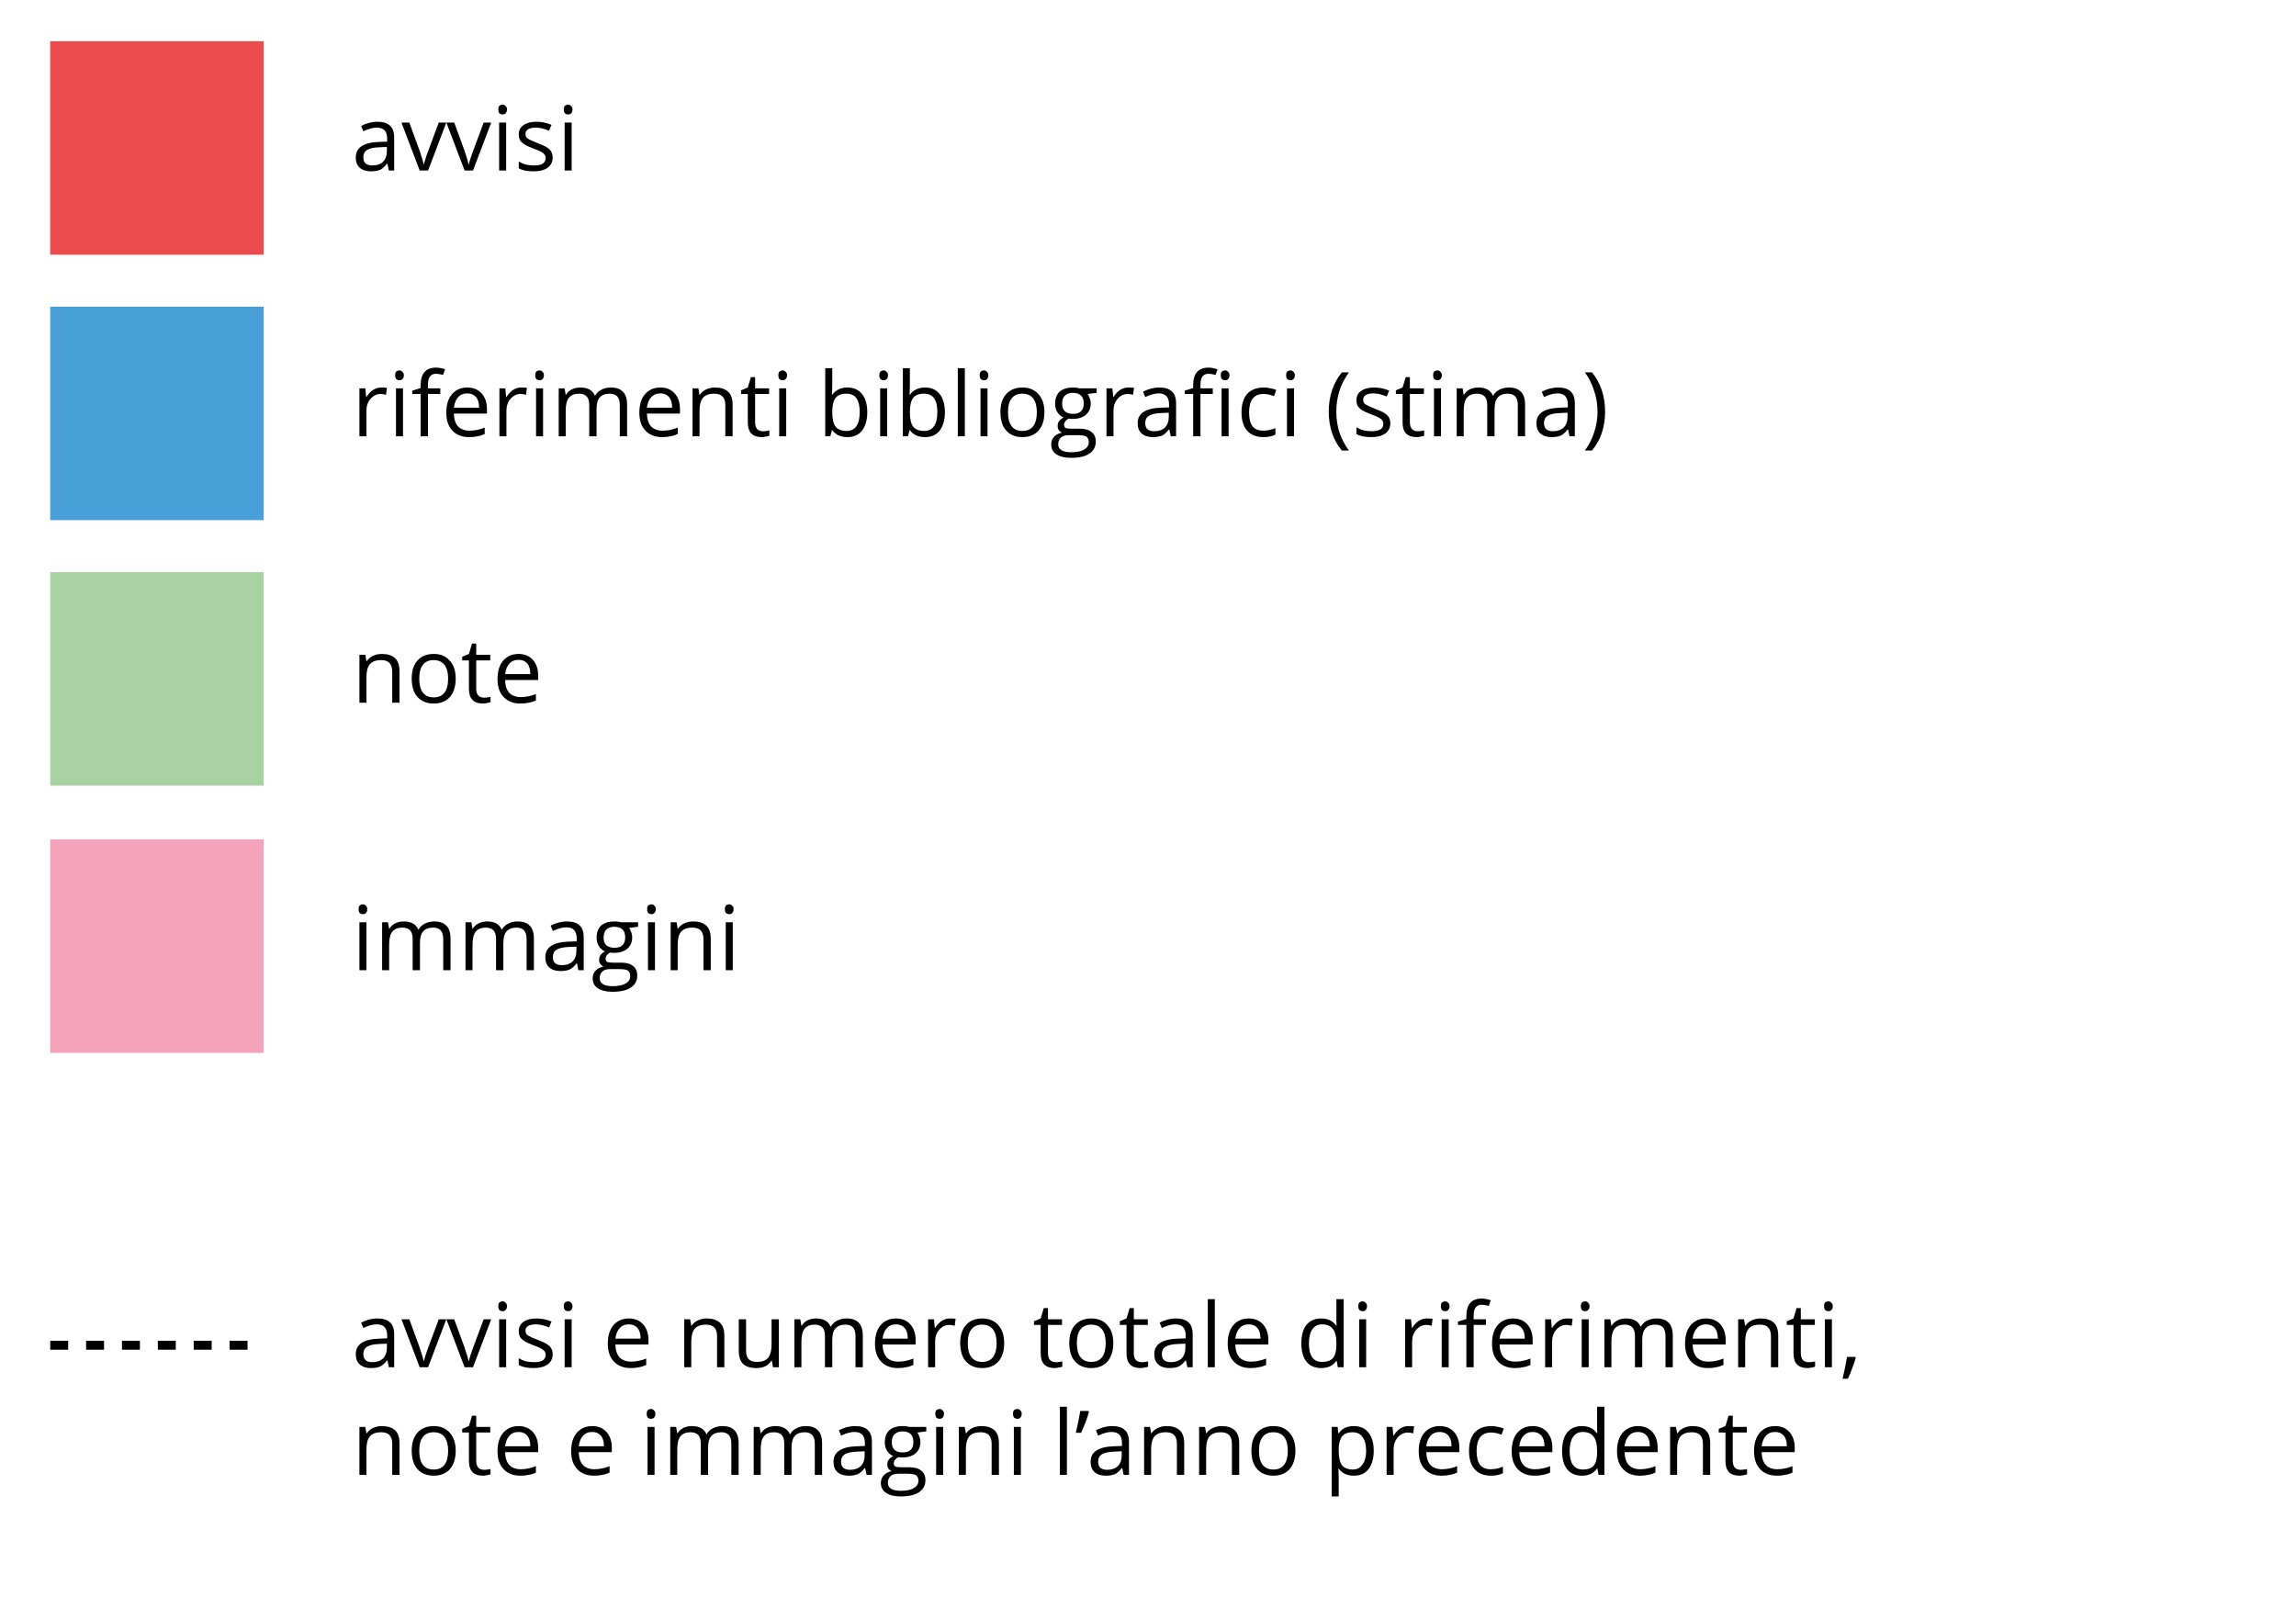
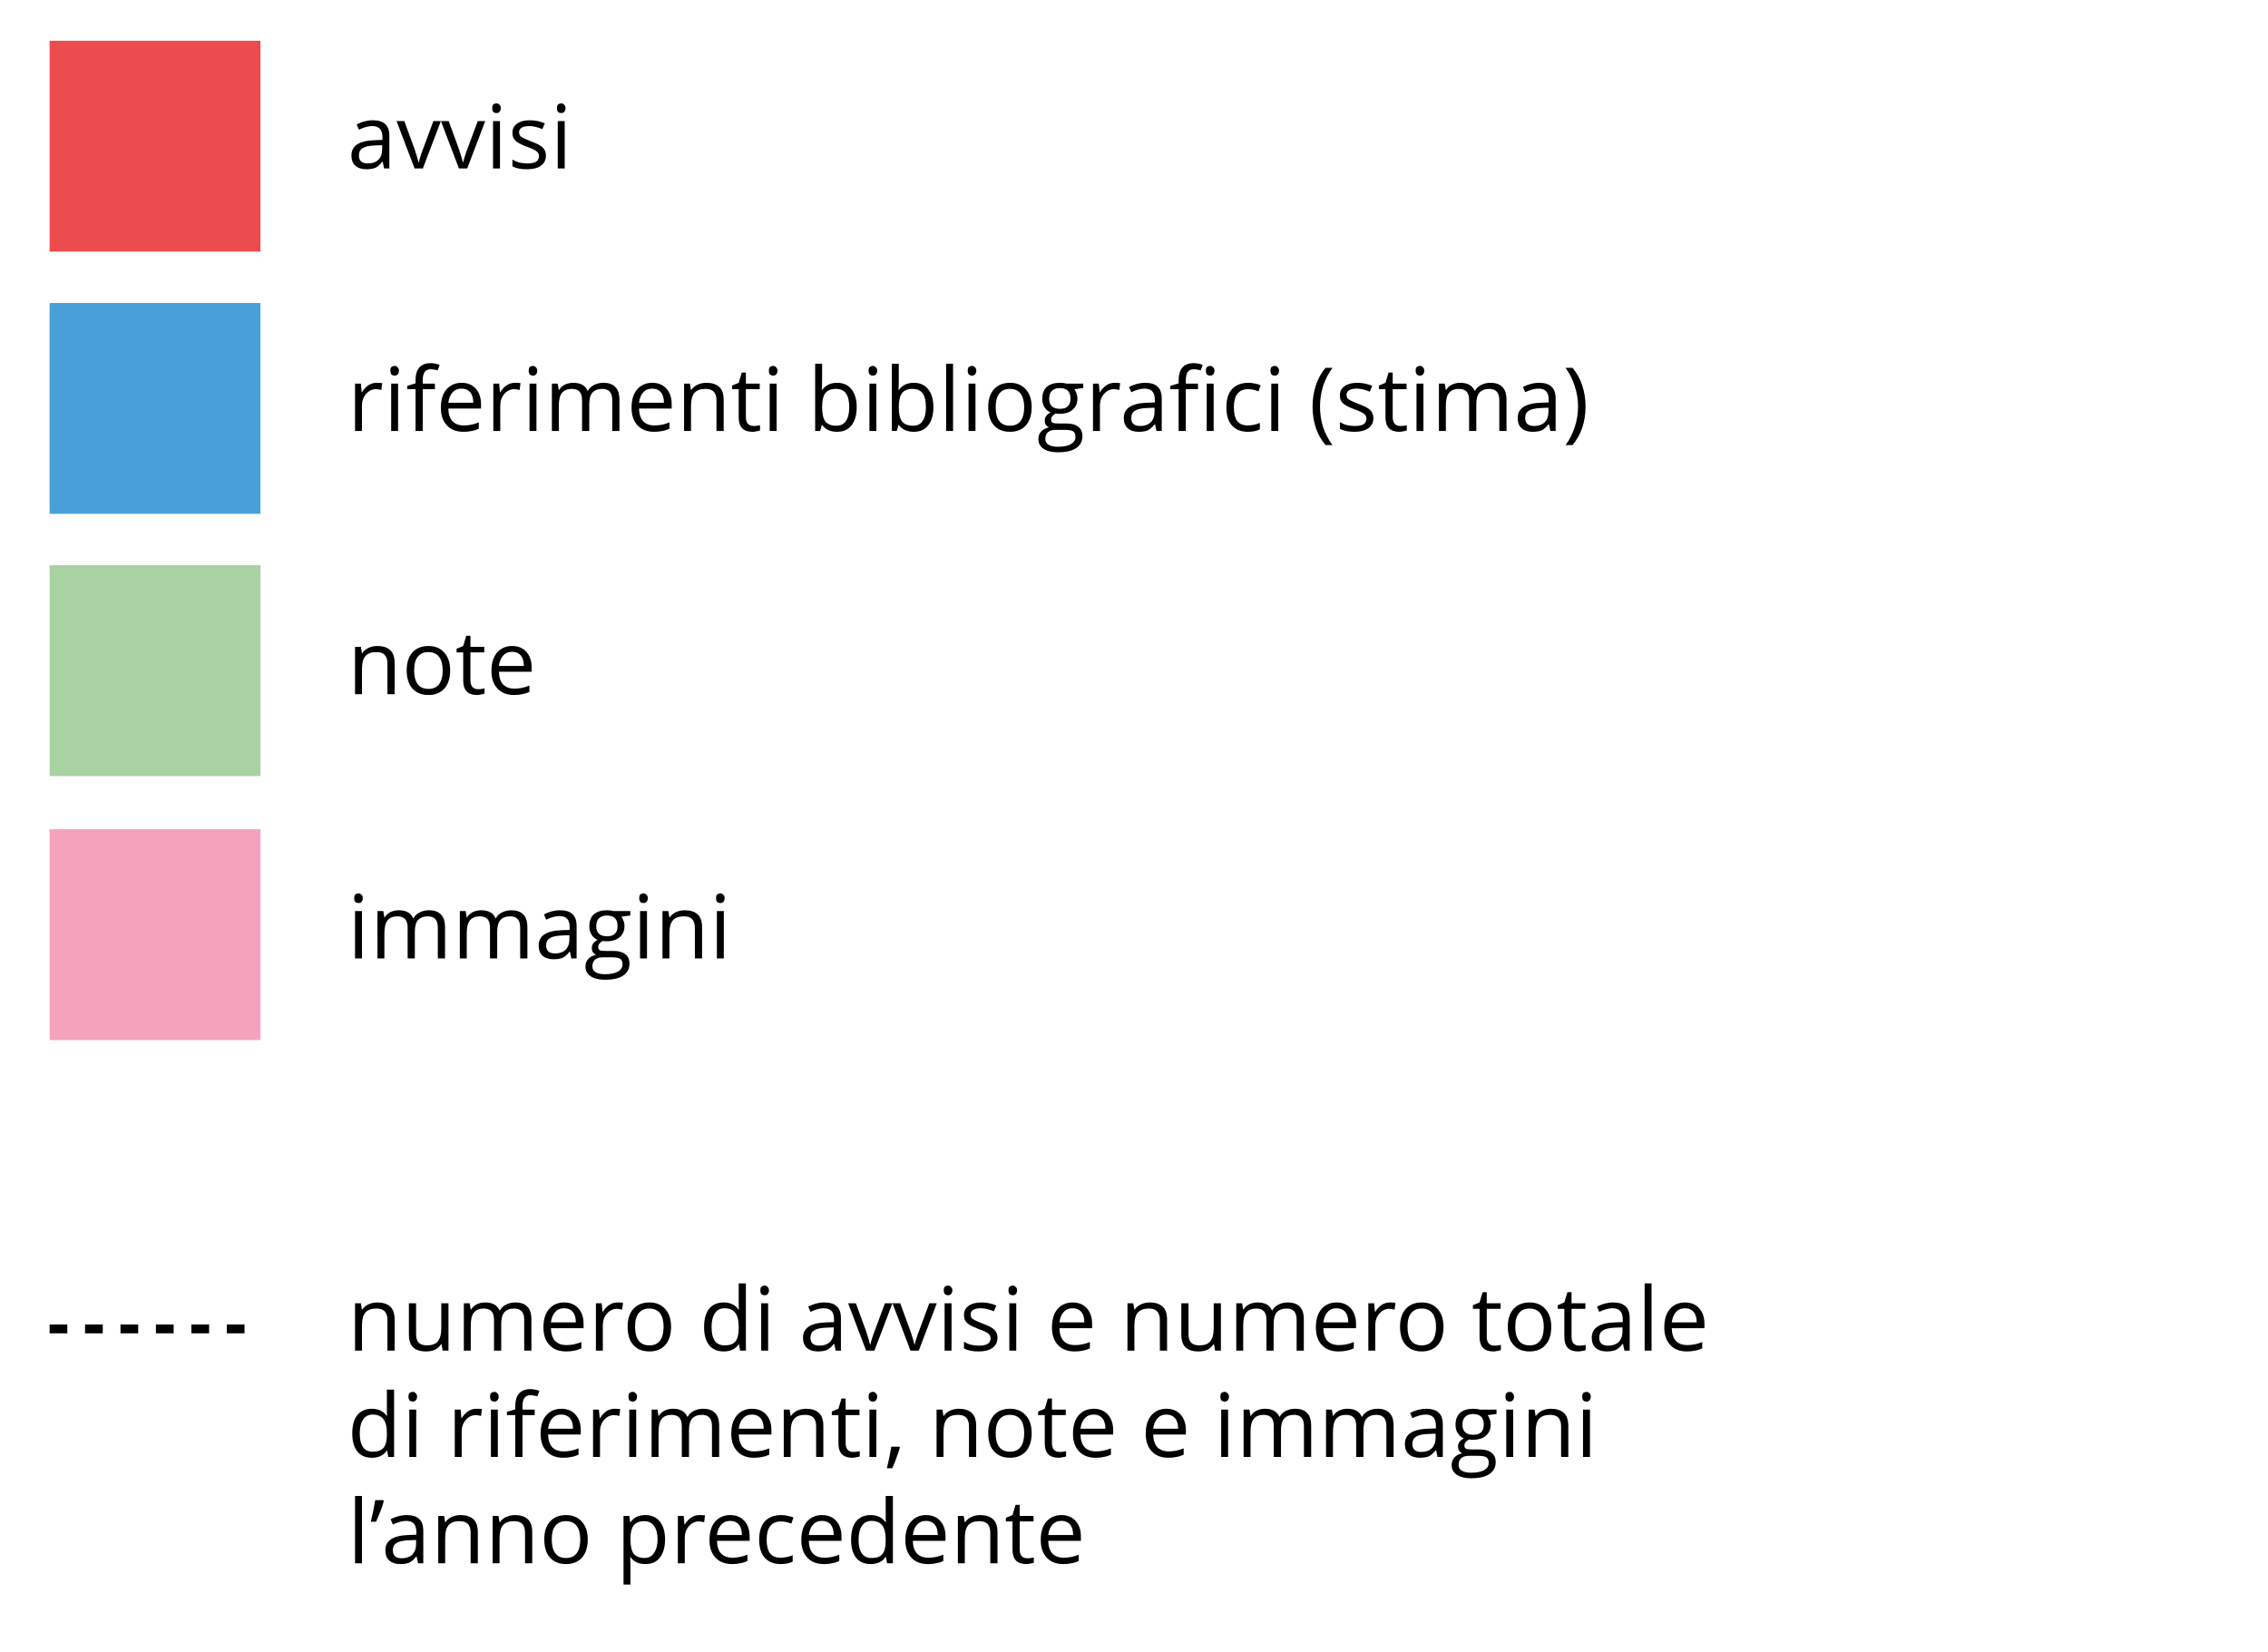
- <svg xmlns="http://www.w3.org/2000/svg" version="1.1" id="Livello_1" x="0px" y="0px" viewBox="0 0 128 89" style="enable-background:new 0 0 128 89;" xml:space="preserve">
+ <svg xmlns="http://www.w3.org/2000/svg" version="1.1" id="Livello_1" x="0px" y="0px" viewBox="0 0 128 93.2" style="enable-background:new 0 0 128 93.2;" xml:space="preserve">
  <style type="text/css">
	.st0{font-family:'OpenSans';}
	.st1{font-size:5px;}
	.st2{fill:#49A0D8;}
	.st3{fill:#A8D2A2;}
	.st4{fill:#F5A3BD;}
- 	.st5{fill:#EC4C4E;}
- 	.st6{fill:none;stroke:#000000;stroke-width:0.5;stroke-miterlimit:10;stroke-dasharray:1,1;}
+ 	.st5{enable-background:new    ;}
+ 	.st6{fill:#EC4C4E;}
+ 	.st7{fill:none;stroke:#000000;stroke-width:0.5;stroke-miterlimit:10;stroke-dasharray:1,1;}
</style>
  <text transform="matrix(1 0 0 1 19.6001 24.3234)" class="st0 st1">riferimenti bibliografici (stima)</text>
  <rect x="2.8" y="17.1" class="st2" width="11.9" height="11.9" />
  <text transform="matrix(1 0 0 1 19.6001 39.1773)" class="st0 st1">note</text>
  <rect x="2.8" y="31.9" class="st3" width="11.9" height="11.9" />
  <text transform="matrix(1 0 0 1 19.6001 54.0915)" class="st0 st1">immagini</text>
  <rect x="2.8" y="46.8" class="st4" width="11.9" height="11.9" />
  <text transform="matrix(1 0 0 1 19.6001 9.5058)" class="st0 st1">avvisi</text>
-   <text transform="matrix(1 0 0 1 19.6001 76.2262)" class="st0 st1">avvisi e numero totale di riferimenti,  </text>
-   <text transform="matrix(1 0 0 1 19.6001 82.2262)" class="st0 st1">note e immagini l’anno precedente</text>
-   <rect x="2.8" y="2.3" class="st5" width="11.9" height="11.9" />
-   <line class="st6" x1="2.8" y1="75" x2="14.7" y2="75" />
+   <text transform="matrix(1 0 0 1 19.6001 76.2262)" class="st0 st1">numero di avvisi e numero totale  </text>
+   <text transform="matrix(1 0 0 1 19.6001 82.2262)" class="st5">
+     <tspan x="0" y="0" class="st0 st1">di riferimenti, note e immagini  </tspan>
+     <tspan x="0" y="6" class="st0 st1">l’anno precedente</tspan>
+   </text>
+   <rect x="2.8" y="2.3" class="st6" width="11.9" height="11.9" />
+   <line class="st7" x1="2.8" y1="75" x2="14.7" y2="75" />
</svg>
